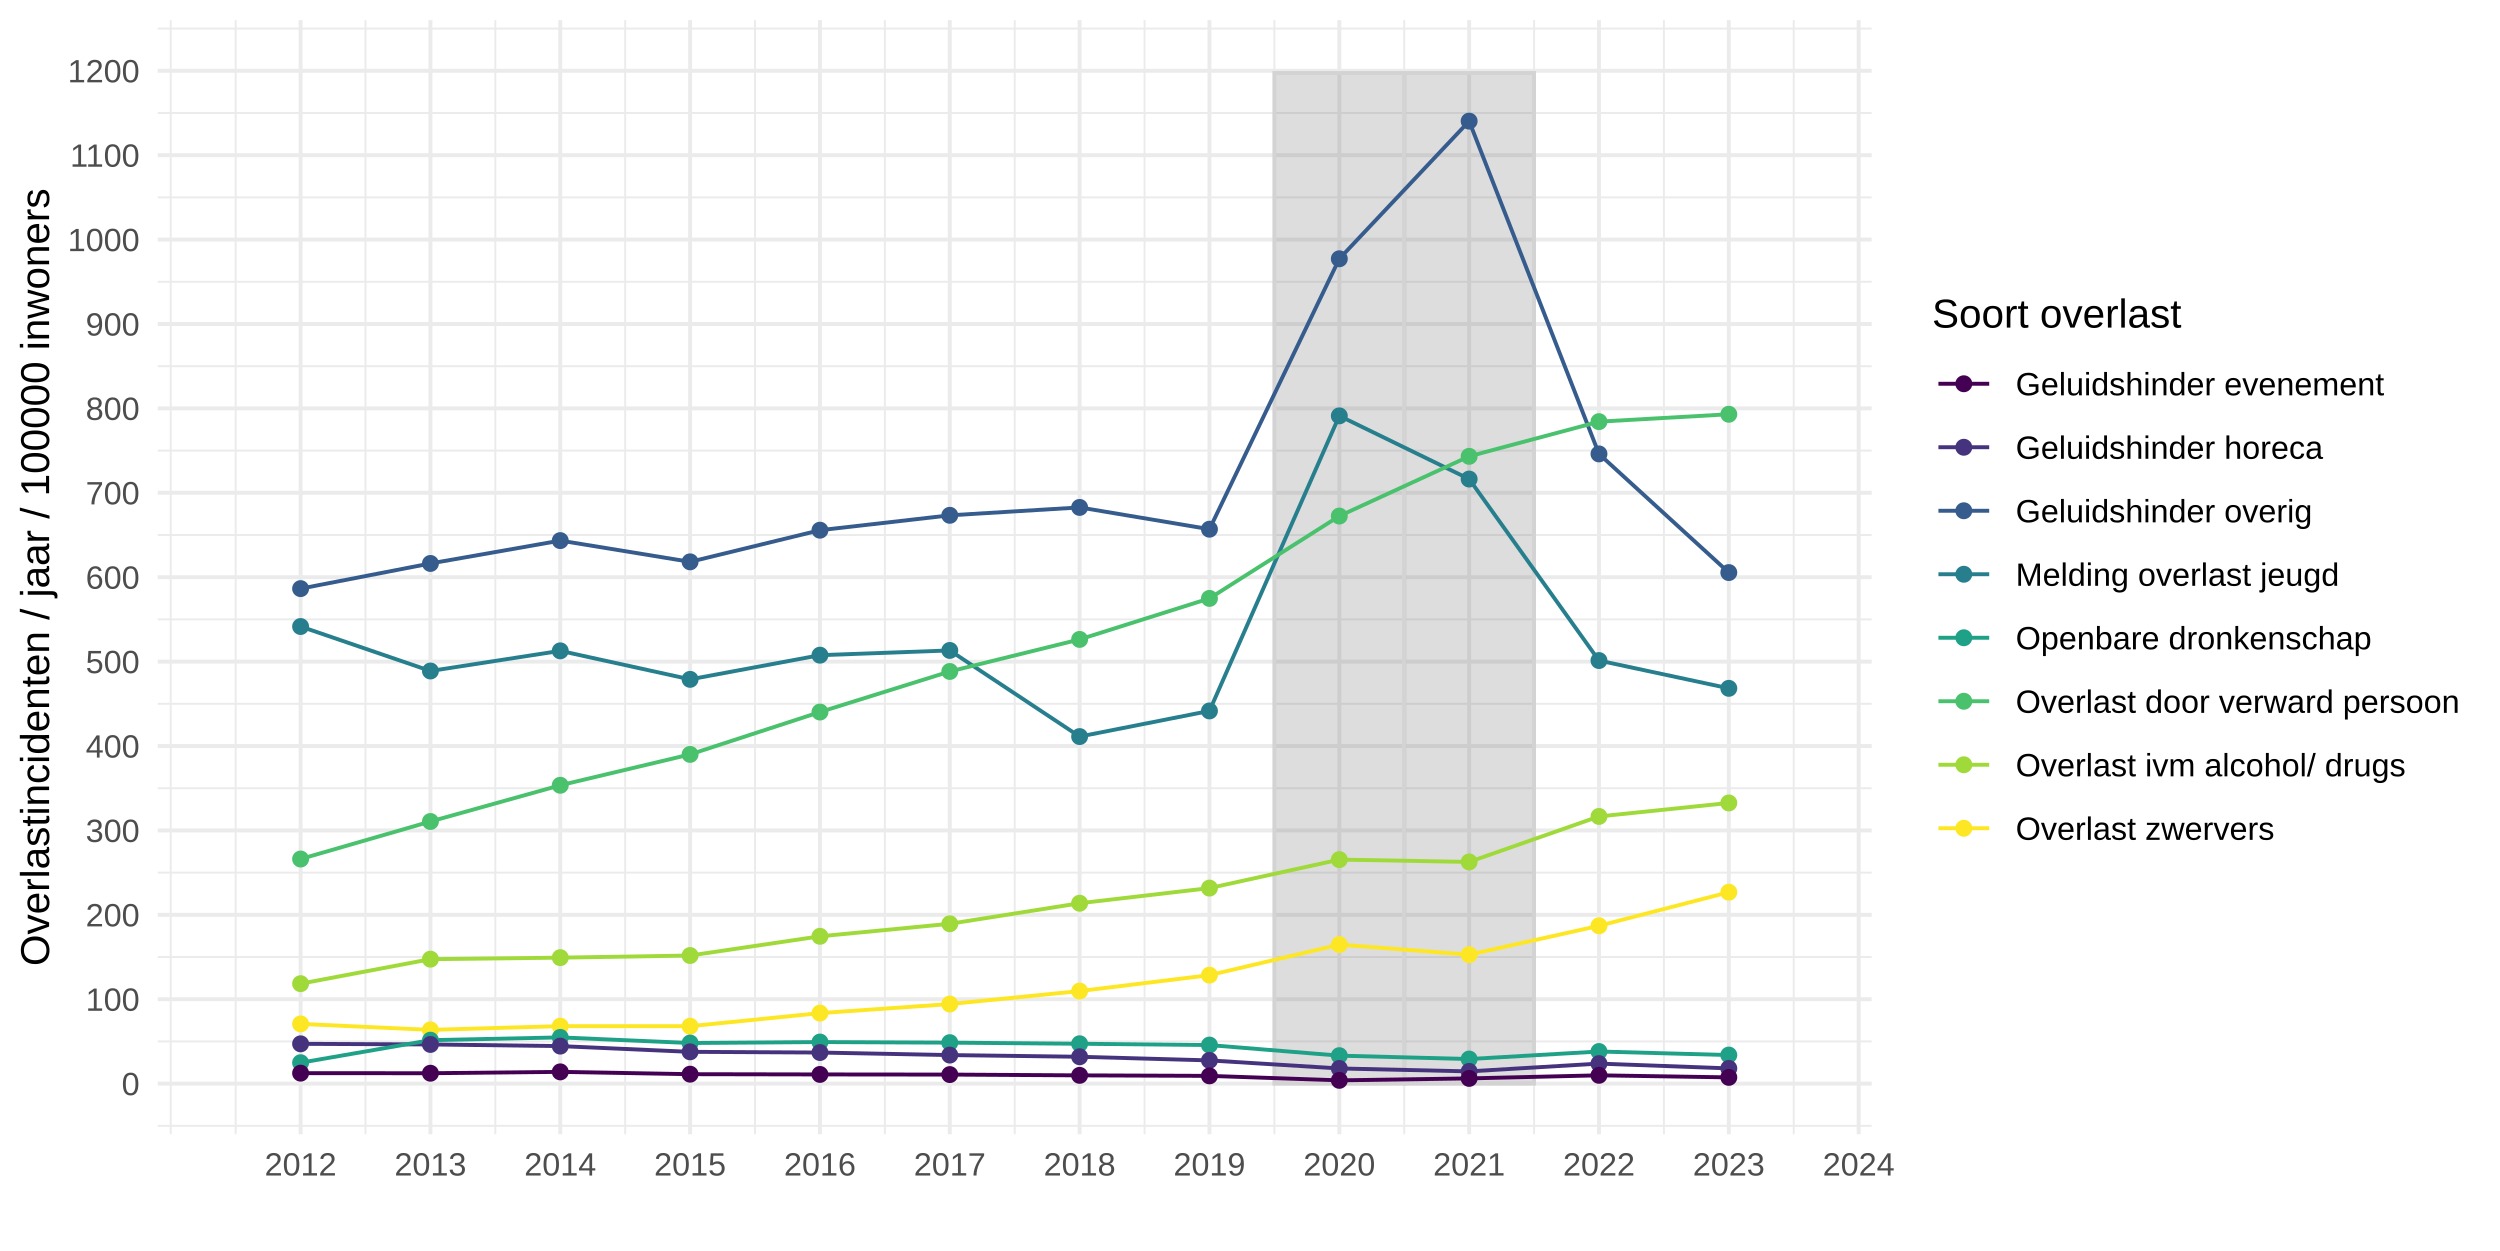
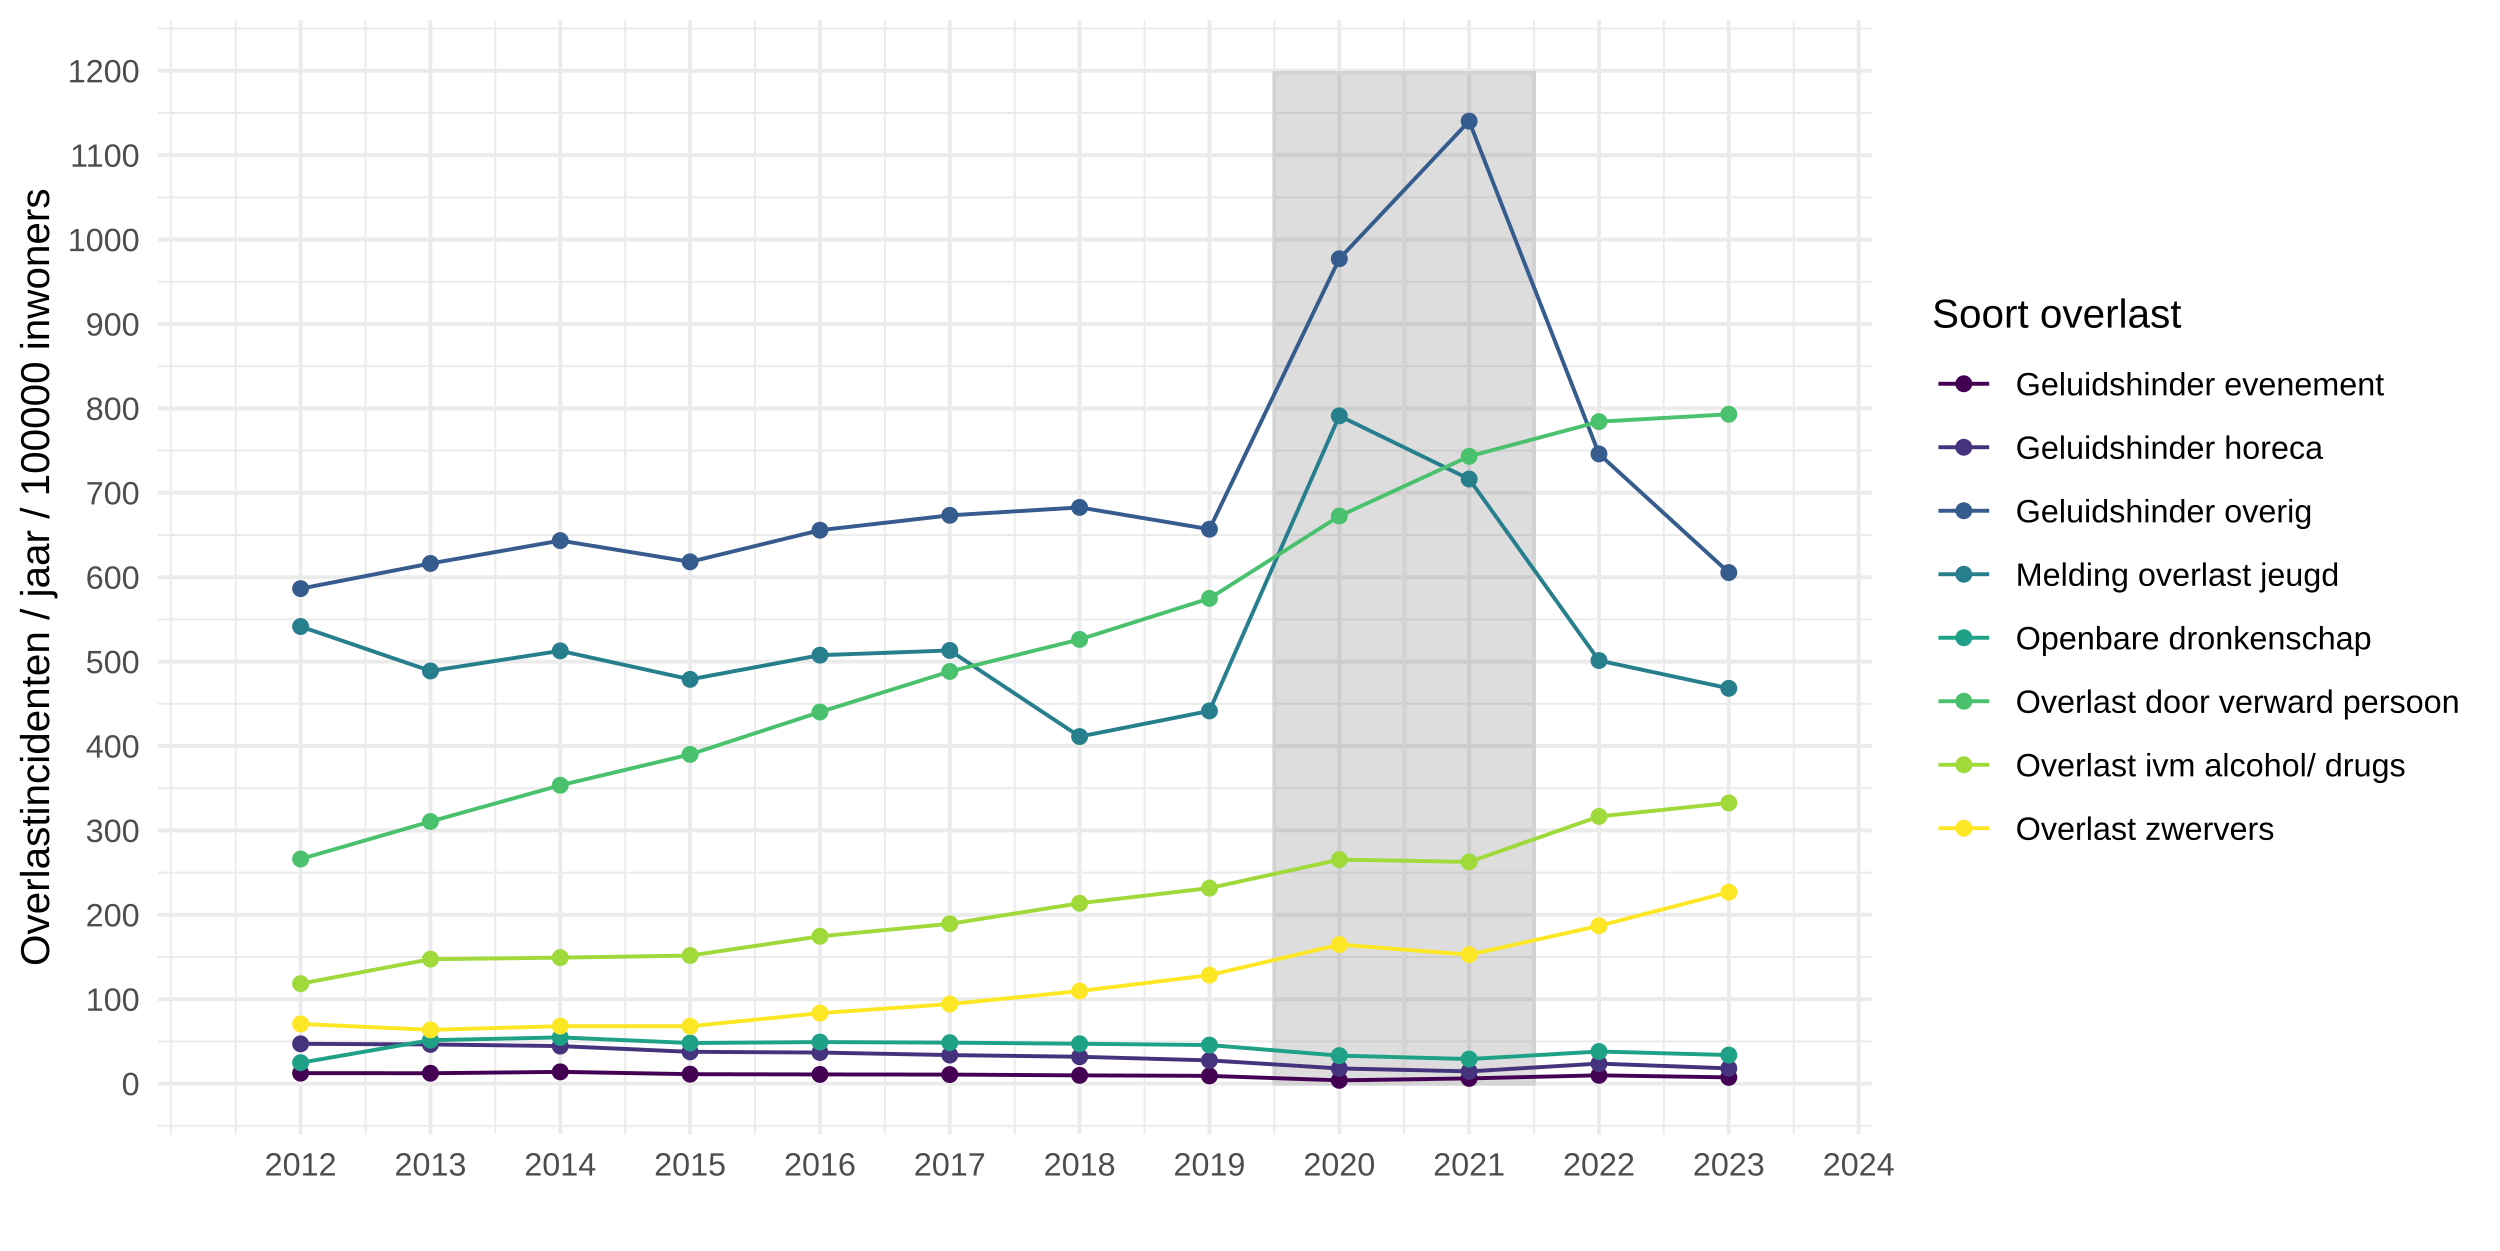
<svg xmlns="http://www.w3.org/2000/svg" class="svglite" width="680.31pt" height="340.16pt" viewBox="0 0 680.31 340.16">
  <defs>
    <style type="text/css">
    .svglite line, .svglite polyline, .svglite polygon, .svglite path, .svglite rect, .svglite circle {
      fill: none;
      stroke: #000000;
      stroke-linecap: round;
      stroke-linejoin: round;
      stroke-miterlimit: 10.00;
    }
    .svglite text {
      white-space: pre;
    }
  </style>
  </defs>
  <rect width="100%" height="100%" style="stroke: none; fill: none;" />
  <defs>
    <clipPath id="cpMC4wMHw2ODAuMzF8MC4wMHwzNDAuMTY=">
      <rect x="0.00" y="0.00" width="680.31" height="340.16" />
    </clipPath>
  </defs>
  <g clip-path="url(#cpMC4wMHw2ODAuMzF8MC4wMHwzNDAuMTY=)">
</g>
  <defs>
    <clipPath id="cpNDIuOTN8NTA5LjMyfDUuNDh8MzA4LjY2">
      <rect x="42.93" y="5.48" width="466.39" height="303.18" />
    </clipPath>
  </defs>
  <g clip-path="url(#cpNDIuOTN8NTA5LjMyfDUuNDh8MzA4LjY2)">
    <polyline points="42.93,306.36 509.32,306.36 " style="stroke-width: 0.53; stroke: #EBEBEB; stroke-linecap: butt;" />
    <polyline points="42.93,283.40 509.32,283.40 " style="stroke-width: 0.53; stroke: #EBEBEB; stroke-linecap: butt;" />
    <polyline points="42.93,260.43 509.32,260.43 " style="stroke-width: 0.53; stroke: #EBEBEB; stroke-linecap: butt;" />
    <polyline points="42.93,237.46 509.32,237.46 " style="stroke-width: 0.53; stroke: #EBEBEB; stroke-linecap: butt;" />
    <polyline points="42.93,214.49 509.32,214.49 " style="stroke-width: 0.53; stroke: #EBEBEB; stroke-linecap: butt;" />
    <polyline points="42.93,191.52 509.32,191.52 " style="stroke-width: 0.53; stroke: #EBEBEB; stroke-linecap: butt;" />
    <polyline points="42.93,168.55 509.32,168.55 " style="stroke-width: 0.53; stroke: #EBEBEB; stroke-linecap: butt;" />
    <polyline points="42.93,145.59 509.32,145.59 " style="stroke-width: 0.53; stroke: #EBEBEB; stroke-linecap: butt;" />
    <polyline points="42.93,122.62 509.32,122.62 " style="stroke-width: 0.53; stroke: #EBEBEB; stroke-linecap: butt;" />
    <polyline points="42.93,99.65 509.32,99.65 " style="stroke-width: 0.53; stroke: #EBEBEB; stroke-linecap: butt;" />
    <polyline points="42.93,76.68 509.32,76.68 " style="stroke-width: 0.53; stroke: #EBEBEB; stroke-linecap: butt;" />
    <polyline points="42.93,53.71 509.32,53.71 " style="stroke-width: 0.53; stroke: #EBEBEB; stroke-linecap: butt;" />
    <polyline points="42.93,30.74 509.32,30.74 " style="stroke-width: 0.53; stroke: #EBEBEB; stroke-linecap: butt;" />
    <polyline points="42.93,7.78 509.32,7.78 " style="stroke-width: 0.53; stroke: #EBEBEB; stroke-linecap: butt;" />
    <polyline points="46.46,308.66 46.46,5.48 " style="stroke-width: 0.53; stroke: #EBEBEB; stroke-linecap: butt;" />
    <polyline points="64.13,308.66 64.13,5.48 " style="stroke-width: 0.53; stroke: #EBEBEB; stroke-linecap: butt;" />
    <polyline points="99.46,308.66 99.46,5.48 " style="stroke-width: 0.53; stroke: #EBEBEB; stroke-linecap: butt;" />
    <polyline points="134.79,308.66 134.79,5.48 " style="stroke-width: 0.53; stroke: #EBEBEB; stroke-linecap: butt;" />
    <polyline points="170.13,308.66 170.13,5.48 " style="stroke-width: 0.53; stroke: #EBEBEB; stroke-linecap: butt;" />
    <polyline points="205.46,308.66 205.46,5.48 " style="stroke-width: 0.53; stroke: #EBEBEB; stroke-linecap: butt;" />
    <polyline points="240.79,308.66 240.79,5.48 " style="stroke-width: 0.53; stroke: #EBEBEB; stroke-linecap: butt;" />
    <polyline points="276.13,308.66 276.13,5.48 " style="stroke-width: 0.53; stroke: #EBEBEB; stroke-linecap: butt;" />
    <polyline points="311.46,308.66 311.46,5.48 " style="stroke-width: 0.53; stroke: #EBEBEB; stroke-linecap: butt;" />
    <polyline points="346.79,308.66 346.79,5.48 " style="stroke-width: 0.53; stroke: #EBEBEB; stroke-linecap: butt;" />
    <polyline points="382.12,308.66 382.12,5.48 " style="stroke-width: 0.53; stroke: #EBEBEB; stroke-linecap: butt;" />
    <polyline points="417.46,308.66 417.46,5.48 " style="stroke-width: 0.53; stroke: #EBEBEB; stroke-linecap: butt;" />
    <polyline points="452.79,308.66 452.79,5.48 " style="stroke-width: 0.53; stroke: #EBEBEB; stroke-linecap: butt;" />
    <polyline points="488.12,308.66 488.12,5.48 " style="stroke-width: 0.53; stroke: #EBEBEB; stroke-linecap: butt;" />
    <polyline points="42.93,294.88 509.32,294.88 " style="stroke-width: 1.07; stroke: #EBEBEB; stroke-linecap: butt;" />
    <polyline points="42.93,271.91 509.32,271.91 " style="stroke-width: 1.07; stroke: #EBEBEB; stroke-linecap: butt;" />
    <polyline points="42.93,248.94 509.32,248.94 " style="stroke-width: 1.07; stroke: #EBEBEB; stroke-linecap: butt;" />
    <polyline points="42.93,225.98 509.32,225.98 " style="stroke-width: 1.07; stroke: #EBEBEB; stroke-linecap: butt;" />
    <polyline points="42.93,203.01 509.32,203.01 " style="stroke-width: 1.07; stroke: #EBEBEB; stroke-linecap: butt;" />
    <polyline points="42.93,180.04 509.32,180.04 " style="stroke-width: 1.07; stroke: #EBEBEB; stroke-linecap: butt;" />
    <polyline points="42.93,157.07 509.32,157.07 " style="stroke-width: 1.07; stroke: #EBEBEB; stroke-linecap: butt;" />
    <polyline points="42.93,134.10 509.32,134.10 " style="stroke-width: 1.07; stroke: #EBEBEB; stroke-linecap: butt;" />
    <polyline points="42.93,111.13 509.32,111.13 " style="stroke-width: 1.07; stroke: #EBEBEB; stroke-linecap: butt;" />
    <polyline points="42.93,88.17 509.32,88.17 " style="stroke-width: 1.07; stroke: #EBEBEB; stroke-linecap: butt;" />
    <polyline points="42.93,65.20 509.32,65.20 " style="stroke-width: 1.07; stroke: #EBEBEB; stroke-linecap: butt;" />
    <polyline points="42.93,42.23 509.32,42.23 " style="stroke-width: 1.07; stroke: #EBEBEB; stroke-linecap: butt;" />
    <polyline points="42.93,19.26 509.32,19.26 " style="stroke-width: 1.07; stroke: #EBEBEB; stroke-linecap: butt;" />
    <polyline points="81.80,308.66 81.80,5.48 " style="stroke-width: 1.07; stroke: #EBEBEB; stroke-linecap: butt;" />
    <polyline points="117.13,308.66 117.13,5.48 " style="stroke-width: 1.07; stroke: #EBEBEB; stroke-linecap: butt;" />
    <polyline points="152.46,308.66 152.46,5.48 " style="stroke-width: 1.07; stroke: #EBEBEB; stroke-linecap: butt;" />
    <polyline points="187.79,308.66 187.79,5.48 " style="stroke-width: 1.07; stroke: #EBEBEB; stroke-linecap: butt;" />
    <polyline points="223.13,308.66 223.13,5.48 " style="stroke-width: 1.07; stroke: #EBEBEB; stroke-linecap: butt;" />
    <polyline points="258.46,308.66 258.46,5.48 " style="stroke-width: 1.07; stroke: #EBEBEB; stroke-linecap: butt;" />
    <polyline points="293.79,308.66 293.79,5.48 " style="stroke-width: 1.07; stroke: #EBEBEB; stroke-linecap: butt;" />
    <polyline points="329.12,308.66 329.12,5.48 " style="stroke-width: 1.07; stroke: #EBEBEB; stroke-linecap: butt;" />
    <polyline points="364.46,308.66 364.46,5.48 " style="stroke-width: 1.07; stroke: #EBEBEB; stroke-linecap: butt;" />
    <polyline points="399.79,308.66 399.79,5.48 " style="stroke-width: 1.07; stroke: #EBEBEB; stroke-linecap: butt;" />
    <polyline points="435.12,308.66 435.12,5.48 " style="stroke-width: 1.07; stroke: #EBEBEB; stroke-linecap: butt;" />
    <polyline points="470.45,308.66 470.45,5.48 " style="stroke-width: 1.07; stroke: #EBEBEB; stroke-linecap: butt;" />
    <polyline points="505.79,308.66 505.79,5.48 " style="stroke-width: 1.07; stroke: #EBEBEB; stroke-linecap: butt;" />
    <rect x="64.13" y="294.88" width="35.33" height="0.00" style="stroke-width: 1.07; stroke: #D3D3D3; stroke-linecap: butt; stroke-linejoin: miter; fill: #595959; fill-opacity: 0.20;" />
    <rect x="99.46" y="294.88" width="35.33" height="0.00" style="stroke-width: 1.07; stroke: #D3D3D3; stroke-linecap: butt; stroke-linejoin: miter; fill: #595959; fill-opacity: 0.20;" />
    <rect x="134.79" y="294.88" width="35.33" height="0.00" style="stroke-width: 1.07; stroke: #D3D3D3; stroke-linecap: butt; stroke-linejoin: miter; fill: #595959; fill-opacity: 0.20;" />
    <rect x="170.13" y="294.88" width="35.33" height="0.00" style="stroke-width: 1.07; stroke: #D3D3D3; stroke-linecap: butt; stroke-linejoin: miter; fill: #595959; fill-opacity: 0.20;" />
    <rect x="205.46" y="294.88" width="35.33" height="0.00" style="stroke-width: 1.07; stroke: #D3D3D3; stroke-linecap: butt; stroke-linejoin: miter; fill: #595959; fill-opacity: 0.20;" />
    <rect x="240.79" y="294.88" width="35.33" height="0.00" style="stroke-width: 1.07; stroke: #D3D3D3; stroke-linecap: butt; stroke-linejoin: miter; fill: #595959; fill-opacity: 0.20;" />
    <rect x="276.13" y="294.88" width="35.33" height="0.00" style="stroke-width: 1.07; stroke: #D3D3D3; stroke-linecap: butt; stroke-linejoin: miter; fill: #595959; fill-opacity: 0.20;" />
    <rect x="311.46" y="294.88" width="35.33" height="0.00" style="stroke-width: 1.07; stroke: #D3D3D3; stroke-linecap: butt; stroke-linejoin: miter; fill: #595959; fill-opacity: 0.20;" />
    <rect x="346.79" y="19.86" width="35.33" height="275.02" style="stroke-width: 1.07; stroke: #D3D3D3; stroke-linecap: butt; stroke-linejoin: miter; fill: #595959; fill-opacity: 0.20;" />
    <rect x="382.12" y="19.86" width="35.33" height="275.02" style="stroke-width: 1.07; stroke: #D3D3D3; stroke-linecap: butt; stroke-linejoin: miter; fill: #595959; fill-opacity: 0.20;" />
    <rect x="417.46" y="294.88" width="35.33" height="0.00" style="stroke-width: 1.07; stroke: #D3D3D3; stroke-linecap: butt; stroke-linejoin: miter; fill: #595959; fill-opacity: 0.20;" />
    <rect x="452.79" y="294.88" width="35.33" height="0.00" style="stroke-width: 1.07; stroke: #D3D3D3; stroke-linecap: butt; stroke-linejoin: miter; fill: #595959; fill-opacity: 0.20;" />
    <polyline points="81.80,292.03 117.13,292.05 152.46,291.68 187.79,292.31 223.13,292.38 258.46,292.42 293.79,292.63 329.12,292.77 364.46,293.99 399.79,293.46 435.12,292.62 470.45,293.18 " style="stroke-width: 1.07; stroke: #440154; stroke-linecap: butt;" />
    <polyline points="81.80,284.05 117.13,284.22 152.46,284.67 187.79,286.23 223.13,286.42 258.46,287.11 293.79,287.57 329.12,288.56 364.46,290.75 399.79,291.55 435.12,289.43 470.45,290.73 " style="stroke-width: 1.07; stroke: #46337E; stroke-linecap: butt;" />
    <polyline points="81.80,160.18 117.13,153.33 152.46,147.11 187.79,152.89 223.13,144.28 258.46,140.23 293.79,138.08 329.12,144.01 364.46,70.42 399.79,32.96 435.12,123.52 470.45,155.81 " style="stroke-width: 1.07; stroke: #365C8D; stroke-linecap: butt;" />
    <polyline points="81.80,170.49 117.13,182.59 152.46,177.11 187.79,184.87 223.13,178.29 258.46,177.00 293.79,200.44 329.12,193.46 364.46,113.16 399.79,130.36 435.12,179.75 470.45,187.31 " style="stroke-width: 1.07; stroke: #277F8E; stroke-linecap: butt;" />
    <polyline points="81.80,289.19 117.13,283.06 152.46,282.30 187.79,283.83 223.13,283.57 258.46,283.73 293.79,284.03 329.12,284.39 364.46,287.27 399.79,288.19 435.12,286.14 470.45,287.11 " style="stroke-width: 1.07; stroke: #1FA187; stroke-linecap: butt;" />
    <polyline points="81.80,233.76 117.13,223.55 152.46,213.69 187.79,205.29 223.13,193.76 258.46,182.72 293.79,174.00 329.12,162.84 364.46,140.43 399.79,124.18 435.12,114.74 470.45,112.73 " style="stroke-width: 1.07; stroke: #4AC16D; stroke-linecap: butt;" />
    <polyline points="81.80,267.68 117.13,261.01 152.46,260.60 187.79,260.02 223.13,254.79 258.46,251.38 293.79,245.79 329.12,241.67 364.46,233.92 399.79,234.55 435.12,222.17 470.45,218.50 " style="stroke-width: 1.07; stroke: #9FDA3A; stroke-linecap: butt;" />
    <polyline points="81.80,278.63 117.13,280.25 152.46,279.24 187.79,279.25 223.13,275.69 258.46,273.23 293.79,269.69 329.12,265.36 364.46,257.05 399.79,259.79 435.12,251.93 470.45,242.79 " style="stroke-width: 1.07; stroke: #FDE725; stroke-linecap: butt;" />
+     <circle cx="81.80" cy="292.03" r="1.95" style="stroke-width: 0.71; stroke: #440154; fill: #440154;" />
+     <circle cx="117.13" cy="292.05" r="1.95" style="stroke-width: 0.71; stroke: #440154; fill: #440154;" />
+     <circle cx="152.46" cy="291.68" r="1.95" style="stroke-width: 0.71; stroke: #440154; fill: #440154;" />
+     <circle cx="187.79" cy="292.31" r="1.95" style="stroke-width: 0.71; stroke: #440154; fill: #440154;" />
+     <circle cx="223.13" cy="292.38" r="1.95" style="stroke-width: 0.71; stroke: #440154; fill: #440154;" />
+     <circle cx="258.46" cy="292.42" r="1.95" style="stroke-width: 0.71; stroke: #440154; fill: #440154;" />
+     <circle cx="293.79" cy="292.63" r="1.95" style="stroke-width: 0.71; stroke: #440154; fill: #440154;" />
+     <circle cx="329.12" cy="292.77" r="1.95" style="stroke-width: 0.71; stroke: #440154; fill: #440154;" />
+     <circle cx="364.46" cy="293.99" r="1.95" style="stroke-width: 0.71; stroke: #440154; fill: #440154;" />
+     <circle cx="399.79" cy="293.46" r="1.95" style="stroke-width: 0.71; stroke: #440154; fill: #440154;" />
+     <circle cx="435.12" cy="292.62" r="1.95" style="stroke-width: 0.71; stroke: #440154; fill: #440154;" />
+     <circle cx="470.45" cy="293.18" r="1.95" style="stroke-width: 0.71; stroke: #440154; fill: #440154;" />
+     <circle cx="81.80" cy="284.05" r="1.95" style="stroke-width: 0.71; stroke: #46337E; fill: #46337E;" />
+     <circle cx="117.13" cy="284.22" r="1.95" style="stroke-width: 0.71; stroke: #46337E; fill: #46337E;" />
+     <circle cx="152.46" cy="284.67" r="1.95" style="stroke-width: 0.71; stroke: #46337E; fill: #46337E;" />
+     <circle cx="187.79" cy="286.23" r="1.95" style="stroke-width: 0.71; stroke: #46337E; fill: #46337E;" />
+     <circle cx="223.13" cy="286.42" r="1.95" style="stroke-width: 0.71; stroke: #46337E; fill: #46337E;" />
+     <circle cx="258.46" cy="287.11" r="1.95" style="stroke-width: 0.71; stroke: #46337E; fill: #46337E;" />
+     <circle cx="293.79" cy="287.57" r="1.95" style="stroke-width: 0.71; stroke: #46337E; fill: #46337E;" />
+     <circle cx="329.12" cy="288.56" r="1.95" style="stroke-width: 0.71; stroke: #46337E; fill: #46337E;" />
+     <circle cx="364.46" cy="290.75" r="1.95" style="stroke-width: 0.71; stroke: #46337E; fill: #46337E;" />
+     <circle cx="399.79" cy="291.55" r="1.95" style="stroke-width: 0.71; stroke: #46337E; fill: #46337E;" />
+     <circle cx="435.12" cy="289.43" r="1.95" style="stroke-width: 0.71; stroke: #46337E; fill: #46337E;" />
+     <circle cx="470.45" cy="290.73" r="1.95" style="stroke-width: 0.71; stroke: #46337E; fill: #46337E;" />
    <circle cx="81.80" cy="160.18" r="1.95" style="stroke-width: 0.71; stroke: #365C8D; fill: #365C8D;" />
    <circle cx="117.13" cy="153.33" r="1.95" style="stroke-width: 0.71; stroke: #365C8D; fill: #365C8D;" />
    <circle cx="152.46" cy="147.11" r="1.95" style="stroke-width: 0.71; stroke: #365C8D; fill: #365C8D;" />
    <circle cx="187.79" cy="152.89" r="1.95" style="stroke-width: 0.71; stroke: #365C8D; fill: #365C8D;" />
    <circle cx="223.13" cy="144.28" r="1.95" style="stroke-width: 0.71; stroke: #365C8D; fill: #365C8D;" />
    <circle cx="258.46" cy="140.23" r="1.95" style="stroke-width: 0.71; stroke: #365C8D; fill: #365C8D;" />
    <circle cx="293.79" cy="138.08" r="1.95" style="stroke-width: 0.71; stroke: #365C8D; fill: #365C8D;" />
    <circle cx="329.12" cy="144.01" r="1.95" style="stroke-width: 0.71; stroke: #365C8D; fill: #365C8D;" />
    <circle cx="364.46" cy="70.42" r="1.95" style="stroke-width: 0.71; stroke: #365C8D; fill: #365C8D;" />
    <circle cx="399.79" cy="32.96" r="1.95" style="stroke-width: 0.71; stroke: #365C8D; fill: #365C8D;" />
    <circle cx="435.12" cy="123.52" r="1.95" style="stroke-width: 0.71; stroke: #365C8D; fill: #365C8D;" />
    <circle cx="470.45" cy="155.81" r="1.95" style="stroke-width: 0.71; stroke: #365C8D; fill: #365C8D;" />
+     <circle cx="81.80" cy="170.49" r="1.95" style="stroke-width: 0.71; stroke: #277F8E; fill: #277F8E;" />
+     <circle cx="117.13" cy="182.59" r="1.95" style="stroke-width: 0.71; stroke: #277F8E; fill: #277F8E;" />
+     <circle cx="152.46" cy="177.11" r="1.95" style="stroke-width: 0.71; stroke: #277F8E; fill: #277F8E;" />
+     <circle cx="187.79" cy="184.87" r="1.95" style="stroke-width: 0.71; stroke: #277F8E; fill: #277F8E;" />
+     <circle cx="223.13" cy="178.29" r="1.95" style="stroke-width: 0.71; stroke: #277F8E; fill: #277F8E;" />
+     <circle cx="258.46" cy="177.00" r="1.95" style="stroke-width: 0.71; stroke: #277F8E; fill: #277F8E;" />
+     <circle cx="293.79" cy="200.44" r="1.95" style="stroke-width: 0.71; stroke: #277F8E; fill: #277F8E;" />
+     <circle cx="329.12" cy="193.46" r="1.95" style="stroke-width: 0.71; stroke: #277F8E; fill: #277F8E;" />
+     <circle cx="364.46" cy="113.16" r="1.95" style="stroke-width: 0.71; stroke: #277F8E; fill: #277F8E;" />
+     <circle cx="399.79" cy="130.36" r="1.95" style="stroke-width: 0.71; stroke: #277F8E; fill: #277F8E;" />
+     <circle cx="435.12" cy="179.75" r="1.95" style="stroke-width: 0.71; stroke: #277F8E; fill: #277F8E;" />
+     <circle cx="470.45" cy="187.31" r="1.95" style="stroke-width: 0.71; stroke: #277F8E; fill: #277F8E;" />
+     <circle cx="81.80" cy="289.19" r="1.95" style="stroke-width: 0.71; stroke: #1FA187; fill: #1FA187;" />
+     <circle cx="117.13" cy="283.06" r="1.95" style="stroke-width: 0.71; stroke: #1FA187; fill: #1FA187;" />
+     <circle cx="152.46" cy="282.30" r="1.95" style="stroke-width: 0.71; stroke: #1FA187; fill: #1FA187;" />
+     <circle cx="187.79" cy="283.83" r="1.95" style="stroke-width: 0.71; stroke: #1FA187; fill: #1FA187;" />
+     <circle cx="223.13" cy="283.57" r="1.95" style="stroke-width: 0.71; stroke: #1FA187; fill: #1FA187;" />
+     <circle cx="258.46" cy="283.73" r="1.95" style="stroke-width: 0.71; stroke: #1FA187; fill: #1FA187;" />
+     <circle cx="293.79" cy="284.03" r="1.95" style="stroke-width: 0.71; stroke: #1FA187; fill: #1FA187;" />
+     <circle cx="329.12" cy="284.39" r="1.95" style="stroke-width: 0.71; stroke: #1FA187; fill: #1FA187;" />
+     <circle cx="364.46" cy="287.27" r="1.95" style="stroke-width: 0.71; stroke: #1FA187; fill: #1FA187;" />
+     <circle cx="399.79" cy="288.19" r="1.95" style="stroke-width: 0.71; stroke: #1FA187; fill: #1FA187;" />
+     <circle cx="435.12" cy="286.14" r="1.95" style="stroke-width: 0.71; stroke: #1FA187; fill: #1FA187;" />
+     <circle cx="470.45" cy="287.11" r="1.95" style="stroke-width: 0.71; stroke: #1FA187; fill: #1FA187;" />
    <circle cx="81.80" cy="233.76" r="1.95" style="stroke-width: 0.71; stroke: #4AC16D; fill: #4AC16D;" />
    <circle cx="117.13" cy="223.55" r="1.95" style="stroke-width: 0.71; stroke: #4AC16D; fill: #4AC16D;" />
    <circle cx="152.46" cy="213.69" r="1.95" style="stroke-width: 0.71; stroke: #4AC16D; fill: #4AC16D;" />
    <circle cx="187.79" cy="205.29" r="1.95" style="stroke-width: 0.71; stroke: #4AC16D; fill: #4AC16D;" />
    <circle cx="223.13" cy="193.76" r="1.95" style="stroke-width: 0.71; stroke: #4AC16D; fill: #4AC16D;" />
    <circle cx="258.46" cy="182.72" r="1.95" style="stroke-width: 0.71; stroke: #4AC16D; fill: #4AC16D;" />
    <circle cx="293.79" cy="174.00" r="1.95" style="stroke-width: 0.71; stroke: #4AC16D; fill: #4AC16D;" />
    <circle cx="329.12" cy="162.84" r="1.95" style="stroke-width: 0.71; stroke: #4AC16D; fill: #4AC16D;" />
    <circle cx="364.46" cy="140.43" r="1.95" style="stroke-width: 0.71; stroke: #4AC16D; fill: #4AC16D;" />
    <circle cx="399.79" cy="124.18" r="1.95" style="stroke-width: 0.71; stroke: #4AC16D; fill: #4AC16D;" />
    <circle cx="435.12" cy="114.74" r="1.95" style="stroke-width: 0.71; stroke: #4AC16D; fill: #4AC16D;" />
    <circle cx="470.45" cy="112.73" r="1.95" style="stroke-width: 0.71; stroke: #4AC16D; fill: #4AC16D;" />
-     <circle cx="81.80" cy="170.49" r="1.95" style="stroke-width: 0.71; stroke: #277F8E; fill: #277F8E;" />
-     <circle cx="117.13" cy="182.59" r="1.95" style="stroke-width: 0.71; stroke: #277F8E; fill: #277F8E;" />
-     <circle cx="152.46" cy="177.11" r="1.95" style="stroke-width: 0.71; stroke: #277F8E; fill: #277F8E;" />
-     <circle cx="187.79" cy="184.87" r="1.95" style="stroke-width: 0.71; stroke: #277F8E; fill: #277F8E;" />
-     <circle cx="223.13" cy="178.29" r="1.95" style="stroke-width: 0.71; stroke: #277F8E; fill: #277F8E;" />
-     <circle cx="258.46" cy="177.00" r="1.95" style="stroke-width: 0.71; stroke: #277F8E; fill: #277F8E;" />
-     <circle cx="293.79" cy="200.44" r="1.95" style="stroke-width: 0.71; stroke: #277F8E; fill: #277F8E;" />
-     <circle cx="329.12" cy="193.46" r="1.95" style="stroke-width: 0.71; stroke: #277F8E; fill: #277F8E;" />
-     <circle cx="364.46" cy="113.16" r="1.95" style="stroke-width: 0.71; stroke: #277F8E; fill: #277F8E;" />
-     <circle cx="399.79" cy="130.36" r="1.95" style="stroke-width: 0.71; stroke: #277F8E; fill: #277F8E;" />
-     <circle cx="435.12" cy="179.75" r="1.95" style="stroke-width: 0.71; stroke: #277F8E; fill: #277F8E;" />
-     <circle cx="470.45" cy="187.31" r="1.95" style="stroke-width: 0.71; stroke: #277F8E; fill: #277F8E;" />
    <circle cx="81.80" cy="267.68" r="1.95" style="stroke-width: 0.71; stroke: #9FDA3A; fill: #9FDA3A;" />
    <circle cx="117.13" cy="261.01" r="1.95" style="stroke-width: 0.71; stroke: #9FDA3A; fill: #9FDA3A;" />
    <circle cx="152.46" cy="260.60" r="1.95" style="stroke-width: 0.71; stroke: #9FDA3A; fill: #9FDA3A;" />
    <circle cx="187.79" cy="260.02" r="1.95" style="stroke-width: 0.71; stroke: #9FDA3A; fill: #9FDA3A;" />
    <circle cx="223.13" cy="254.79" r="1.95" style="stroke-width: 0.71; stroke: #9FDA3A; fill: #9FDA3A;" />
    <circle cx="258.46" cy="251.38" r="1.95" style="stroke-width: 0.71; stroke: #9FDA3A; fill: #9FDA3A;" />
    <circle cx="293.79" cy="245.79" r="1.95" style="stroke-width: 0.71; stroke: #9FDA3A; fill: #9FDA3A;" />
    <circle cx="329.12" cy="241.67" r="1.95" style="stroke-width: 0.71; stroke: #9FDA3A; fill: #9FDA3A;" />
    <circle cx="364.46" cy="233.92" r="1.95" style="stroke-width: 0.71; stroke: #9FDA3A; fill: #9FDA3A;" />
    <circle cx="399.79" cy="234.55" r="1.95" style="stroke-width: 0.71; stroke: #9FDA3A; fill: #9FDA3A;" />
    <circle cx="435.12" cy="222.17" r="1.95" style="stroke-width: 0.71; stroke: #9FDA3A; fill: #9FDA3A;" />
    <circle cx="470.45" cy="218.50" r="1.95" style="stroke-width: 0.71; stroke: #9FDA3A; fill: #9FDA3A;" />
    <circle cx="81.80" cy="278.63" r="1.95" style="stroke-width: 0.71; stroke: #FDE725; fill: #FDE725;" />
    <circle cx="117.13" cy="280.25" r="1.95" style="stroke-width: 0.71; stroke: #FDE725; fill: #FDE725;" />
    <circle cx="152.46" cy="279.24" r="1.95" style="stroke-width: 0.71; stroke: #FDE725; fill: #FDE725;" />
    <circle cx="187.79" cy="279.25" r="1.95" style="stroke-width: 0.71; stroke: #FDE725; fill: #FDE725;" />
    <circle cx="223.13" cy="275.69" r="1.95" style="stroke-width: 0.71; stroke: #FDE725; fill: #FDE725;" />
    <circle cx="258.46" cy="273.23" r="1.95" style="stroke-width: 0.71; stroke: #FDE725; fill: #FDE725;" />
    <circle cx="293.79" cy="269.69" r="1.95" style="stroke-width: 0.71; stroke: #FDE725; fill: #FDE725;" />
    <circle cx="329.12" cy="265.36" r="1.95" style="stroke-width: 0.71; stroke: #FDE725; fill: #FDE725;" />
    <circle cx="364.46" cy="257.05" r="1.95" style="stroke-width: 0.71; stroke: #FDE725; fill: #FDE725;" />
    <circle cx="399.79" cy="259.79" r="1.95" style="stroke-width: 0.71; stroke: #FDE725; fill: #FDE725;" />
    <circle cx="435.12" cy="251.93" r="1.95" style="stroke-width: 0.71; stroke: #FDE725; fill: #FDE725;" />
    <circle cx="470.45" cy="242.79" r="1.95" style="stroke-width: 0.71; stroke: #FDE725; fill: #FDE725;" />
-     <circle cx="81.80" cy="289.19" r="1.95" style="stroke-width: 0.71; stroke: #1FA187; fill: #1FA187;" />
-     <circle cx="117.13" cy="283.06" r="1.95" style="stroke-width: 0.71; stroke: #1FA187; fill: #1FA187;" />
-     <circle cx="152.46" cy="282.30" r="1.95" style="stroke-width: 0.71; stroke: #1FA187; fill: #1FA187;" />
-     <circle cx="187.79" cy="283.83" r="1.95" style="stroke-width: 0.71; stroke: #1FA187; fill: #1FA187;" />
-     <circle cx="223.13" cy="283.57" r="1.95" style="stroke-width: 0.71; stroke: #1FA187; fill: #1FA187;" />
-     <circle cx="258.46" cy="283.73" r="1.95" style="stroke-width: 0.71; stroke: #1FA187; fill: #1FA187;" />
-     <circle cx="293.79" cy="284.03" r="1.95" style="stroke-width: 0.71; stroke: #1FA187; fill: #1FA187;" />
-     <circle cx="329.12" cy="284.39" r="1.95" style="stroke-width: 0.71; stroke: #1FA187; fill: #1FA187;" />
-     <circle cx="364.46" cy="287.27" r="1.95" style="stroke-width: 0.71; stroke: #1FA187; fill: #1FA187;" />
-     <circle cx="399.79" cy="288.19" r="1.95" style="stroke-width: 0.71; stroke: #1FA187; fill: #1FA187;" />
-     <circle cx="435.12" cy="286.14" r="1.95" style="stroke-width: 0.71; stroke: #1FA187; fill: #1FA187;" />
-     <circle cx="470.45" cy="287.11" r="1.95" style="stroke-width: 0.71; stroke: #1FA187; fill: #1FA187;" />
-     <circle cx="81.80" cy="284.05" r="1.95" style="stroke-width: 0.71; stroke: #46337E; fill: #46337E;" />
-     <circle cx="117.13" cy="284.22" r="1.95" style="stroke-width: 0.71; stroke: #46337E; fill: #46337E;" />
-     <circle cx="152.46" cy="284.67" r="1.95" style="stroke-width: 0.71; stroke: #46337E; fill: #46337E;" />
-     <circle cx="187.79" cy="286.23" r="1.95" style="stroke-width: 0.71; stroke: #46337E; fill: #46337E;" />
-     <circle cx="223.13" cy="286.42" r="1.95" style="stroke-width: 0.71; stroke: #46337E; fill: #46337E;" />
-     <circle cx="258.46" cy="287.11" r="1.95" style="stroke-width: 0.71; stroke: #46337E; fill: #46337E;" />
-     <circle cx="293.79" cy="287.57" r="1.95" style="stroke-width: 0.71; stroke: #46337E; fill: #46337E;" />
-     <circle cx="329.12" cy="288.56" r="1.95" style="stroke-width: 0.71; stroke: #46337E; fill: #46337E;" />
-     <circle cx="364.46" cy="290.75" r="1.95" style="stroke-width: 0.71; stroke: #46337E; fill: #46337E;" />
-     <circle cx="399.79" cy="291.55" r="1.95" style="stroke-width: 0.71; stroke: #46337E; fill: #46337E;" />
-     <circle cx="435.12" cy="289.43" r="1.95" style="stroke-width: 0.71; stroke: #46337E; fill: #46337E;" />
-     <circle cx="470.45" cy="290.73" r="1.95" style="stroke-width: 0.71; stroke: #46337E; fill: #46337E;" />
-     <circle cx="81.80" cy="292.03" r="1.95" style="stroke-width: 0.71; stroke: #440154; fill: #440154;" />
-     <circle cx="117.13" cy="292.05" r="1.95" style="stroke-width: 0.71; stroke: #440154; fill: #440154;" />
-     <circle cx="152.46" cy="291.68" r="1.95" style="stroke-width: 0.71; stroke: #440154; fill: #440154;" />
-     <circle cx="187.79" cy="292.31" r="1.95" style="stroke-width: 0.71; stroke: #440154; fill: #440154;" />
-     <circle cx="223.13" cy="292.38" r="1.95" style="stroke-width: 0.71; stroke: #440154; fill: #440154;" />
-     <circle cx="258.46" cy="292.42" r="1.95" style="stroke-width: 0.71; stroke: #440154; fill: #440154;" />
-     <circle cx="293.79" cy="292.63" r="1.95" style="stroke-width: 0.71; stroke: #440154; fill: #440154;" />
-     <circle cx="329.12" cy="292.77" r="1.95" style="stroke-width: 0.71; stroke: #440154; fill: #440154;" />
-     <circle cx="364.46" cy="293.99" r="1.95" style="stroke-width: 0.71; stroke: #440154; fill: #440154;" />
-     <circle cx="399.79" cy="293.46" r="1.95" style="stroke-width: 0.71; stroke: #440154; fill: #440154;" />
-     <circle cx="435.12" cy="292.62" r="1.95" style="stroke-width: 0.71; stroke: #440154; fill: #440154;" />
-     <circle cx="470.45" cy="293.18" r="1.95" style="stroke-width: 0.71; stroke: #440154; fill: #440154;" />
  </g>
  <g clip-path="url(#cpMC4wMHw2ODAuMzF8MC4wMHwzNDAuMTY=)">
    <text x="38.00" y="298.03" text-anchor="end" style="font-size: 8.80px;fill: #4D4D4D; font-family: &quot;Arial&quot;;" textLength="4.90px" lengthAdjust="spacingAndGlyphs">0</text>
    <text x="38.00" y="275.06" text-anchor="end" style="font-size: 8.80px;fill: #4D4D4D; font-family: &quot;Arial&quot;;" textLength="14.69px" lengthAdjust="spacingAndGlyphs">100</text>
    <text x="38.00" y="252.09" text-anchor="end" style="font-size: 8.80px;fill: #4D4D4D; font-family: &quot;Arial&quot;;" textLength="14.69px" lengthAdjust="spacingAndGlyphs">200</text>
    <text x="38.00" y="229.13" text-anchor="end" style="font-size: 8.80px;fill: #4D4D4D; font-family: &quot;Arial&quot;;" textLength="14.69px" lengthAdjust="spacingAndGlyphs">300</text>
    <text x="38.00" y="206.16" text-anchor="end" style="font-size: 8.80px;fill: #4D4D4D; font-family: &quot;Arial&quot;;" textLength="14.69px" lengthAdjust="spacingAndGlyphs">400</text>
    <text x="38.00" y="183.19" text-anchor="end" style="font-size: 8.80px;fill: #4D4D4D; font-family: &quot;Arial&quot;;" textLength="14.69px" lengthAdjust="spacingAndGlyphs">500</text>
    <text x="38.00" y="160.22" text-anchor="end" style="font-size: 8.80px;fill: #4D4D4D; font-family: &quot;Arial&quot;;" textLength="14.69px" lengthAdjust="spacingAndGlyphs">600</text>
    <text x="38.00" y="137.25" text-anchor="end" style="font-size: 8.80px;fill: #4D4D4D; font-family: &quot;Arial&quot;;" textLength="14.69px" lengthAdjust="spacingAndGlyphs">700</text>
    <text x="38.00" y="114.28" text-anchor="end" style="font-size: 8.80px;fill: #4D4D4D; font-family: &quot;Arial&quot;;" textLength="14.69px" lengthAdjust="spacingAndGlyphs">800</text>
    <text x="38.00" y="91.32" text-anchor="end" style="font-size: 8.80px;fill: #4D4D4D; font-family: &quot;Arial&quot;;" textLength="14.69px" lengthAdjust="spacingAndGlyphs">900</text>
    <text x="38.00" y="68.35" text-anchor="end" style="font-size: 8.80px;fill: #4D4D4D; font-family: &quot;Arial&quot;;" textLength="19.58px" lengthAdjust="spacingAndGlyphs">1000</text>
    <text x="38.00" y="45.38" text-anchor="end" style="font-size: 8.80px;fill: #4D4D4D; font-family: &quot;Arial&quot;;" textLength="18.93px" lengthAdjust="spacingAndGlyphs">1100</text>
    <text x="38.00" y="22.41" text-anchor="end" style="font-size: 8.80px;fill: #4D4D4D; font-family: &quot;Arial&quot;;" textLength="19.58px" lengthAdjust="spacingAndGlyphs">1200</text>
    <text x="81.80" y="319.89" text-anchor="middle" style="font-size: 8.80px;fill: #4D4D4D; font-family: &quot;Arial&quot;;" textLength="19.58px" lengthAdjust="spacingAndGlyphs">2012</text>
    <text x="117.13" y="319.89" text-anchor="middle" style="font-size: 8.80px;fill: #4D4D4D; font-family: &quot;Arial&quot;;" textLength="19.58px" lengthAdjust="spacingAndGlyphs">2013</text>
    <text x="152.46" y="319.89" text-anchor="middle" style="font-size: 8.80px;fill: #4D4D4D; font-family: &quot;Arial&quot;;" textLength="19.58px" lengthAdjust="spacingAndGlyphs">2014</text>
    <text x="187.79" y="319.89" text-anchor="middle" style="font-size: 8.80px;fill: #4D4D4D; font-family: &quot;Arial&quot;;" textLength="19.58px" lengthAdjust="spacingAndGlyphs">2015</text>
    <text x="223.13" y="319.89" text-anchor="middle" style="font-size: 8.80px;fill: #4D4D4D; font-family: &quot;Arial&quot;;" textLength="19.58px" lengthAdjust="spacingAndGlyphs">2016</text>
    <text x="258.46" y="319.89" text-anchor="middle" style="font-size: 8.80px;fill: #4D4D4D; font-family: &quot;Arial&quot;;" textLength="19.58px" lengthAdjust="spacingAndGlyphs">2017</text>
    <text x="293.79" y="319.89" text-anchor="middle" style="font-size: 8.80px;fill: #4D4D4D; font-family: &quot;Arial&quot;;" textLength="19.58px" lengthAdjust="spacingAndGlyphs">2018</text>
    <text x="329.12" y="319.89" text-anchor="middle" style="font-size: 8.80px;fill: #4D4D4D; font-family: &quot;Arial&quot;;" textLength="19.58px" lengthAdjust="spacingAndGlyphs">2019</text>
    <text x="364.46" y="319.89" text-anchor="middle" style="font-size: 8.80px;fill: #4D4D4D; font-family: &quot;Arial&quot;;" textLength="19.58px" lengthAdjust="spacingAndGlyphs">2020</text>
    <text x="399.79" y="319.89" text-anchor="middle" style="font-size: 8.80px;fill: #4D4D4D; font-family: &quot;Arial&quot;;" textLength="19.58px" lengthAdjust="spacingAndGlyphs">2021</text>
    <text x="435.12" y="319.89" text-anchor="middle" style="font-size: 8.80px;fill: #4D4D4D; font-family: &quot;Arial&quot;;" textLength="19.58px" lengthAdjust="spacingAndGlyphs">2022</text>
    <text x="470.45" y="319.89" text-anchor="middle" style="font-size: 8.80px;fill: #4D4D4D; font-family: &quot;Arial&quot;;" textLength="19.58px" lengthAdjust="spacingAndGlyphs">2023</text>
    <text x="505.79" y="319.89" text-anchor="middle" style="font-size: 8.80px;fill: #4D4D4D; font-family: &quot;Arial&quot;;" textLength="19.58px" lengthAdjust="spacingAndGlyphs">2024</text>
    <text transform="translate(13.36,157.07) rotate(-90)" text-anchor="middle" style="font-size: 11.00px; font-family: &quot;Arial&quot;;" textLength="211.64px" lengthAdjust="spacingAndGlyphs">Overlastincidenten / jaar / 100000 inwoners</text>
    <text x="525.76" y="89.15" style="font-size: 11.00px; font-family: &quot;Arial&quot;;" textLength="67.89px" lengthAdjust="spacingAndGlyphs">Soort overlast</text>
    <line x1="527.49" y1="104.43" x2="541.31" y2="104.43" style="stroke-width: 1.07; stroke: #440154; stroke-linecap: butt;" />
    <circle cx="534.40" cy="104.43" r="1.95" style="stroke-width: 0.71; stroke: #440154; fill: #440154;" />
    <line x1="527.49" y1="121.71" x2="541.31" y2="121.71" style="stroke-width: 1.07; stroke: #46337E; stroke-linecap: butt;" />
    <circle cx="534.40" cy="121.71" r="1.95" style="stroke-width: 0.71; stroke: #46337E; fill: #46337E;" />
    <line x1="527.49" y1="138.99" x2="541.31" y2="138.99" style="stroke-width: 1.07; stroke: #365C8D; stroke-linecap: butt;" />
    <circle cx="534.40" cy="138.99" r="1.95" style="stroke-width: 0.71; stroke: #365C8D; fill: #365C8D;" />
    <line x1="527.49" y1="156.27" x2="541.31" y2="156.27" style="stroke-width: 1.07; stroke: #277F8E; stroke-linecap: butt;" />
    <circle cx="534.40" cy="156.27" r="1.95" style="stroke-width: 0.71; stroke: #277F8E; fill: #277F8E;" />
    <line x1="527.49" y1="173.55" x2="541.31" y2="173.55" style="stroke-width: 1.07; stroke: #1FA187; stroke-linecap: butt;" />
    <circle cx="534.40" cy="173.55" r="1.95" style="stroke-width: 0.71; stroke: #1FA187; fill: #1FA187;" />
    <line x1="527.49" y1="190.83" x2="541.31" y2="190.83" style="stroke-width: 1.07; stroke: #4AC16D; stroke-linecap: butt;" />
    <circle cx="534.40" cy="190.83" r="1.95" style="stroke-width: 0.71; stroke: #4AC16D; fill: #4AC16D;" />
    <line x1="527.49" y1="208.11" x2="541.31" y2="208.11" style="stroke-width: 1.07; stroke: #9FDA3A; stroke-linecap: butt;" />
    <circle cx="534.40" cy="208.11" r="1.95" style="stroke-width: 0.71; stroke: #9FDA3A; fill: #9FDA3A;" />
    <line x1="527.49" y1="225.39" x2="541.31" y2="225.39" style="stroke-width: 1.07; stroke: #FDE725; stroke-linecap: butt;" />
    <circle cx="534.40" cy="225.39" r="1.95" style="stroke-width: 0.71; stroke: #FDE725; fill: #FDE725;" />
    <text x="548.52" y="107.58" style="font-size: 8.80px; font-family: &quot;Arial&quot;;" textLength="100.30px" lengthAdjust="spacingAndGlyphs">Geluidshinder evenement</text>
    <text x="548.52" y="124.86" style="font-size: 8.80px; font-family: &quot;Arial&quot;;" textLength="83.66px" lengthAdjust="spacingAndGlyphs">Geluidshinder horeca</text>
    <text x="548.52" y="142.14" style="font-size: 8.80px; font-family: &quot;Arial&quot;;" textLength="80.72px" lengthAdjust="spacingAndGlyphs">Geluidshinder overig</text>
    <text x="548.52" y="159.42" style="font-size: 8.80px; font-family: &quot;Arial&quot;;" textLength="88.06px" lengthAdjust="spacingAndGlyphs">Melding overlast jeugd</text>
    <text x="548.52" y="176.70" style="font-size: 8.80px; font-family: &quot;Arial&quot;;" textLength="96.90px" lengthAdjust="spacingAndGlyphs">Openbare dronkenschap</text>
    <text x="548.52" y="193.98" style="font-size: 8.80px; font-family: &quot;Arial&quot;;" textLength="120.84px" lengthAdjust="spacingAndGlyphs">Overlast door verward persoon</text>
    <text x="548.52" y="211.26" style="font-size: 8.80px; font-family: &quot;Arial&quot;;" textLength="106.14px" lengthAdjust="spacingAndGlyphs">Overlast ivm alcohol/ drugs</text>
    <text x="548.52" y="228.54" style="font-size: 8.80px; font-family: &quot;Arial&quot;;" textLength="70.42px" lengthAdjust="spacingAndGlyphs">Overlast zwervers</text>
  </g>
</svg>
